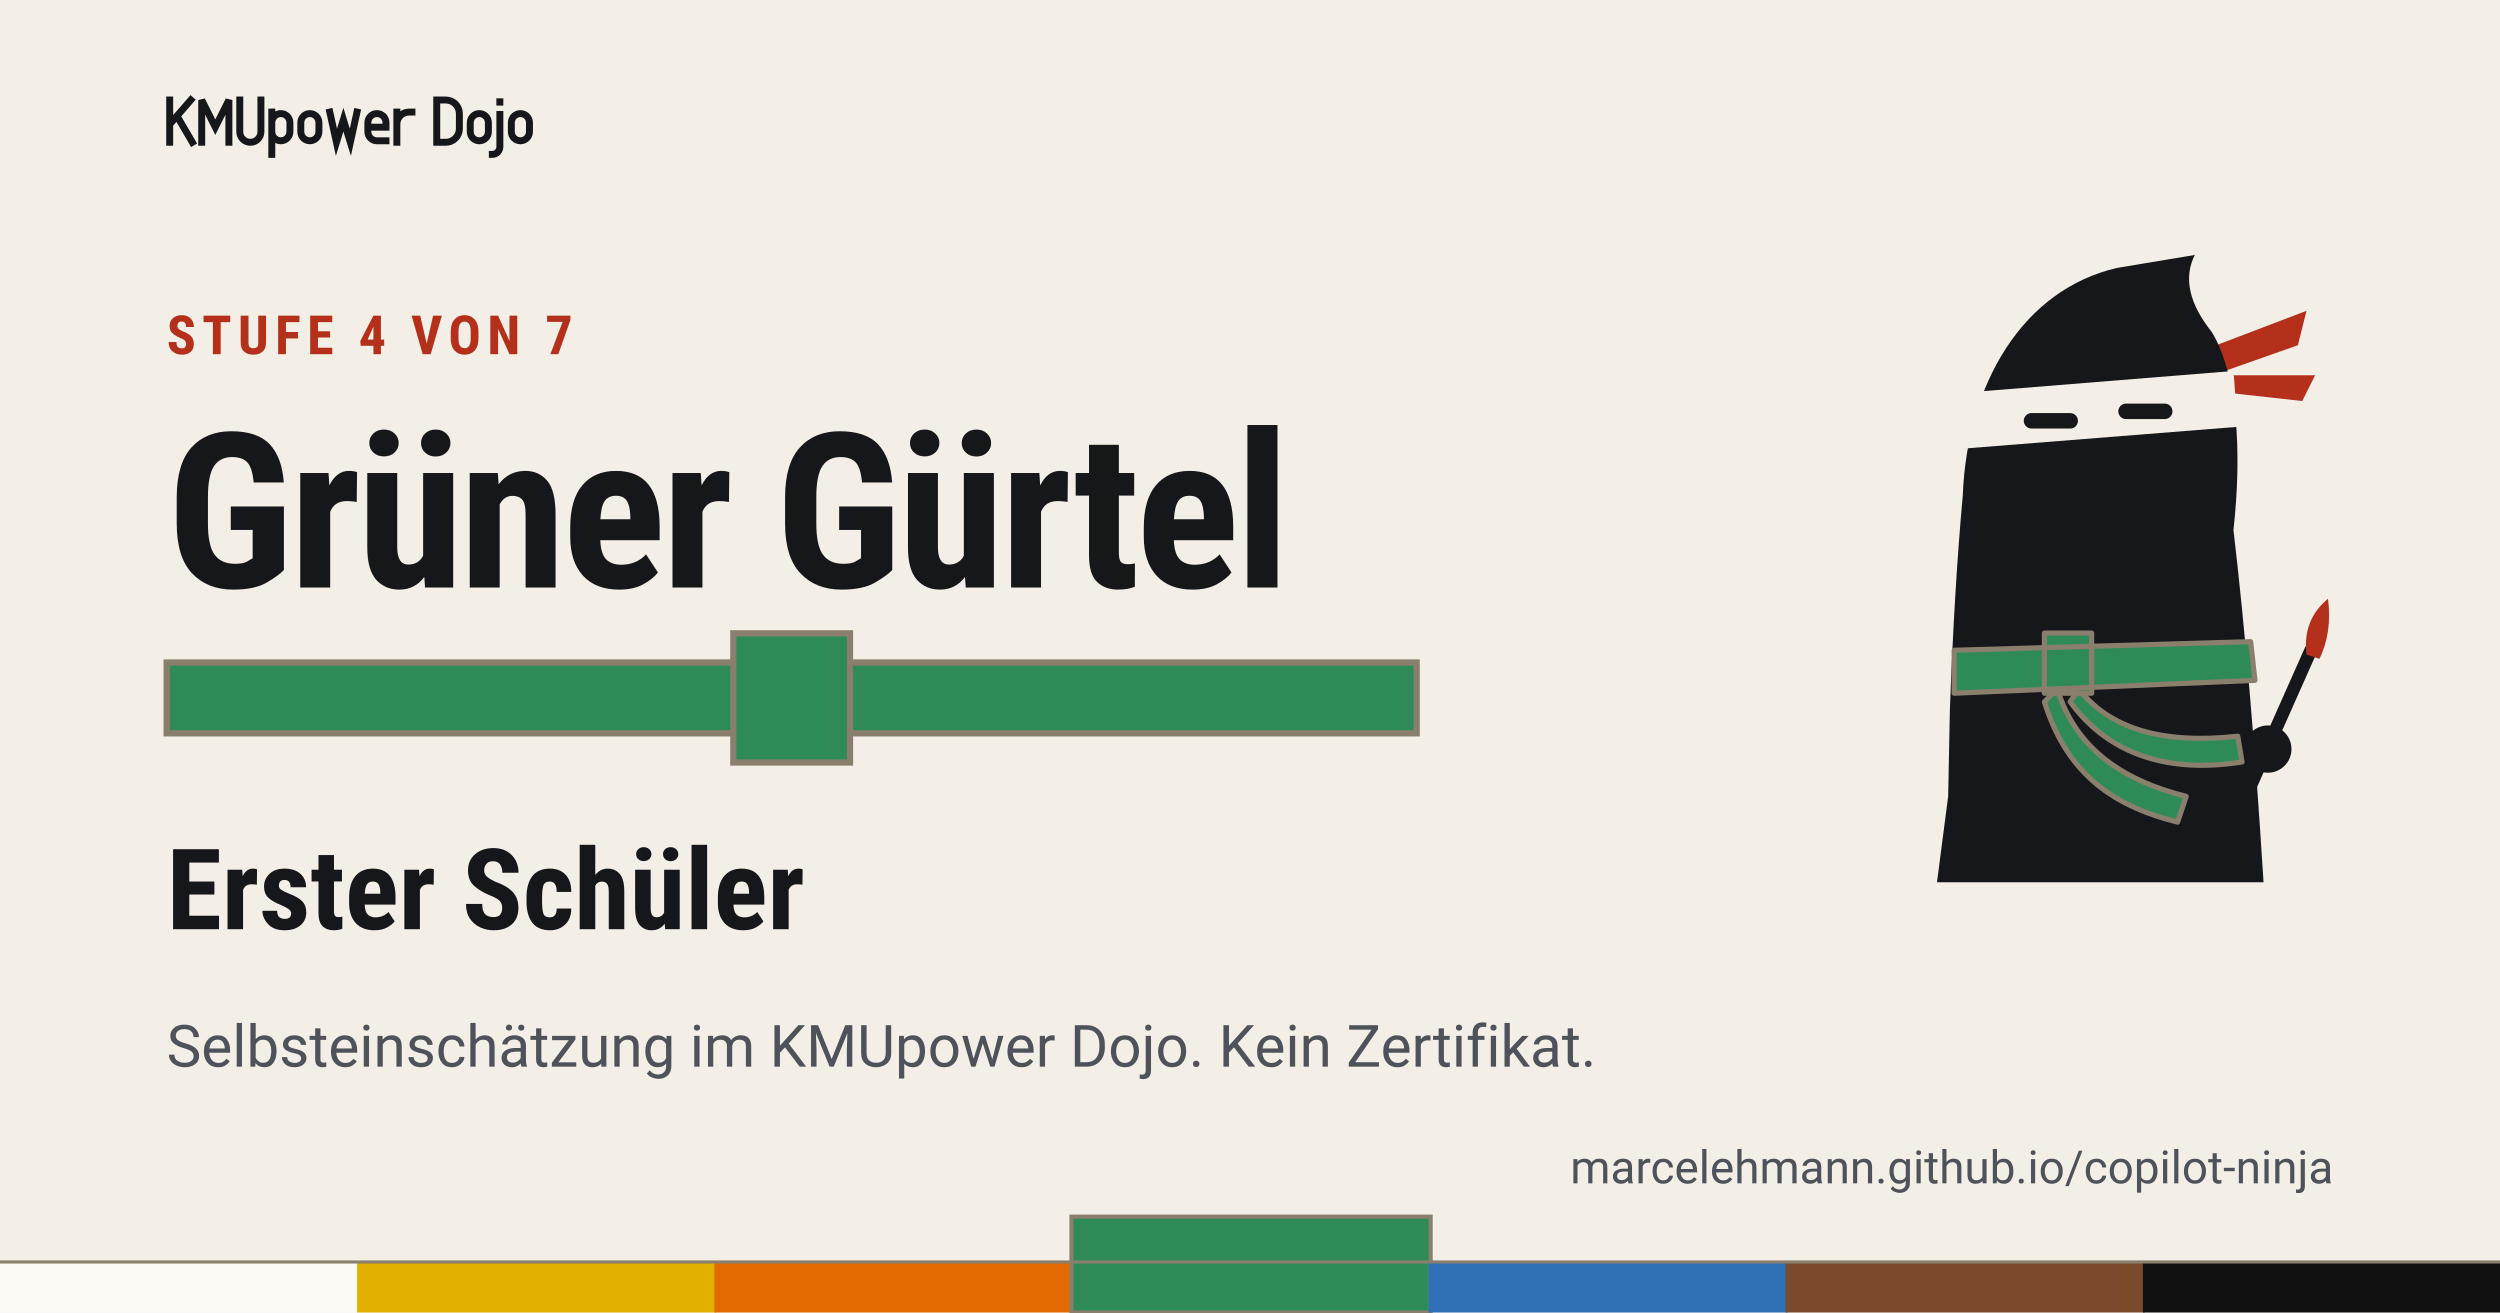
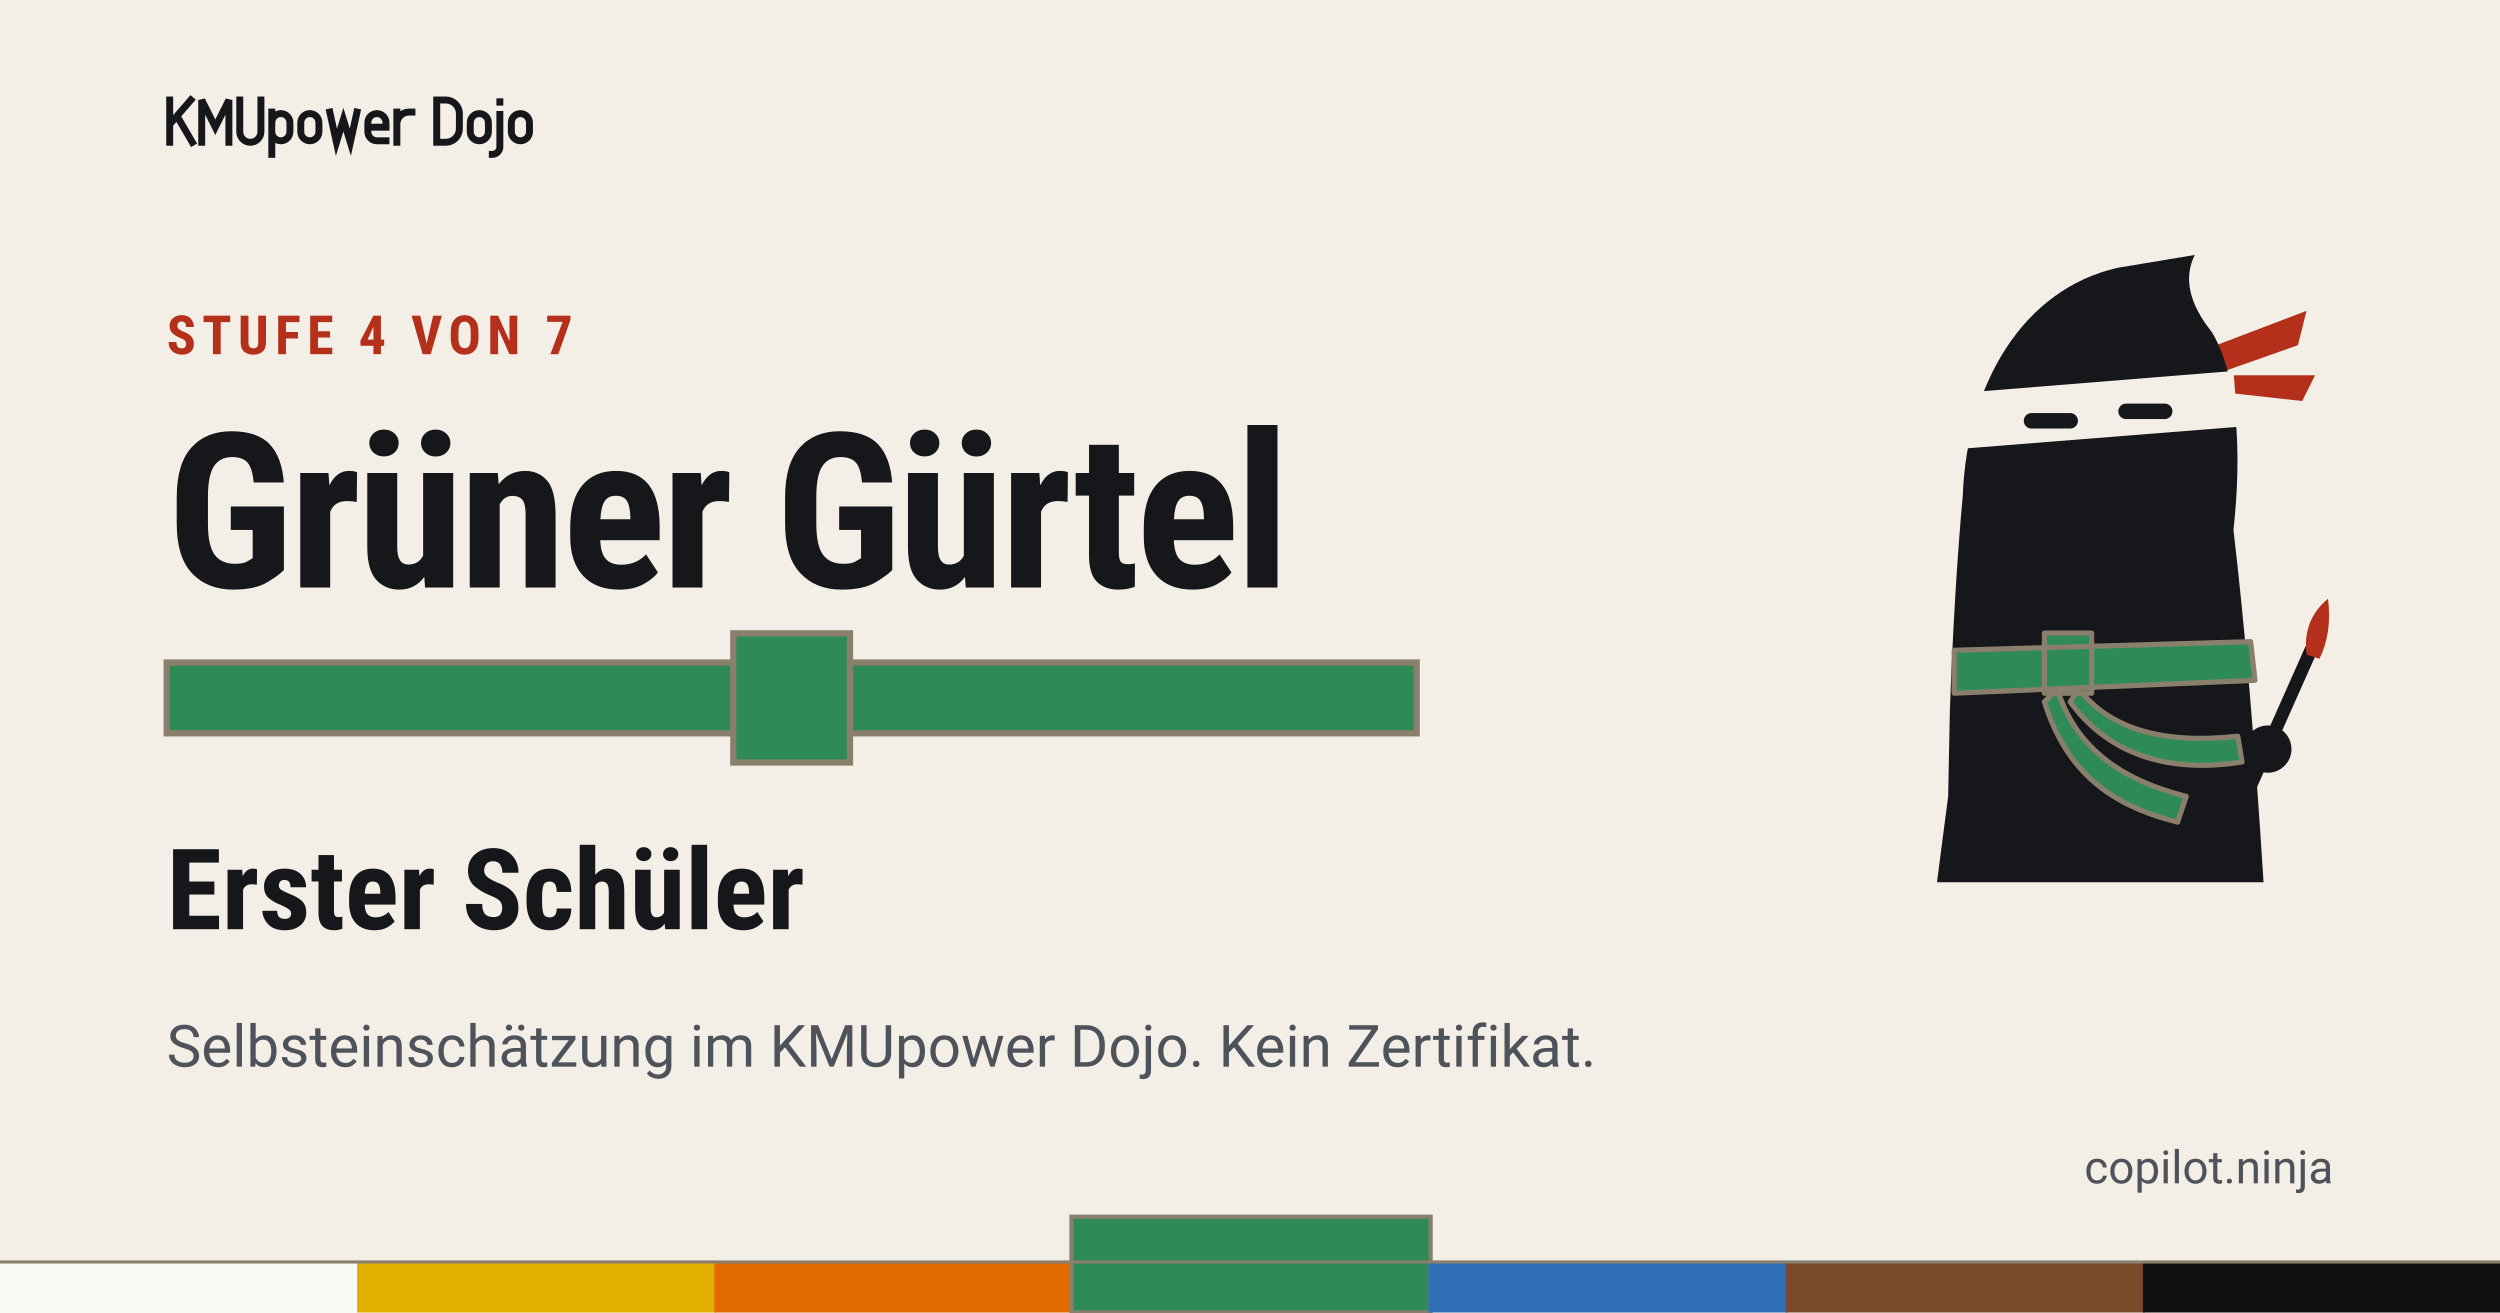
<svg xmlns="http://www.w3.org/2000/svg" width="1200" height="630" viewBox="0 0 1200 630" role="img" aria-label="Grüner Gürtel, Erster Schüler. Selbsteinschätzung im KMUpower Dojo, kein Zertifikat.">
  <rect width="1200" height="630" fill="#F4EFE6" />
  <g transform="translate(80 48) scale(1.45)" fill="none" stroke="#15171B" stroke-width="2.3" stroke-linecap="square">
    <path d="M1 0V14M8 0L1.5 7.5M3.6 5.6L8.5 14M11.6 14V0L16.1 9L20.6 0V14M24.2 0V10.5A3.5 3.5 0 0 0 31.2 10.5V0M34.8 18V4M34.8 7.5A3 3 0 0 1 40.8 7.5V10.5A3 3 0 0 1 34.8 10.5M44.4 7.5A3 3 0 0 1 50.4 7.5V10.5A3 3 0 0 1 44.4 10.5ZM54 4L56.2 14L58.5 6.5L60.8 14L63 4M66.8 9H72.6V7.5A3 3 0 0 0 66.6 7.5V10.5A3 3 0 0 0 69.6 13.5H72.6M76.2 14V4M76.2 8A4 4 0 0 1 80.2 4H81.2M89.4 0H92.4A4.5 4.5 0 0 1 96.9 4.5V9.5A4.5 4.5 0 0 1 92.4 14H89.4ZM100.5 7.5A3 3 0 0 1 106.5 7.5V10.5A3 3 0 0 1 100.5 10.5ZM110.3 4.8V15.5A2.5 2.5 0 0 1 107.8 18M110.3 0.6V0.7M114.1 7.5A3 3 0 0 1 120.1 7.5V10.5A3 3 0 0 1 114.1 10.5Z" />
  </g>
  <text x="80" y="170" font-family="Bahnschrift, 'Avenir Next Condensed', 'Roboto Condensed', 'Arial Narrow', sans-serif" font-weight="700" font-size="26" letter-spacing="3" fill="#B4301A">STUFE 4 VON 7</text>
  <text x="80" y="282" font-family="Bahnschrift, 'Avenir Next Condensed', 'Roboto Condensed', 'Arial Narrow', sans-serif" font-weight="700" font-size="104" letter-spacing="-2" fill="#15171B">Grüner Gürtel</text>
  <rect x="80" y="318" width="600" height="34" fill="#2E8B57" stroke="#8A7F6C" stroke-width="3" />
  <rect x="352" y="304" width="56" height="62" fill="#2E8B57" stroke="#8A7F6C" stroke-width="3" />
  <text x="80" y="446" font-family="Bahnschrift, 'Avenir Next Condensed', 'Roboto Condensed', 'Arial Narrow', sans-serif" font-weight="600" font-size="54" fill="#15171B">Erster Schüler</text>
  <text x="80" y="512" font-family="'Segoe UI', system-ui, -apple-system, Roboto, Arial, sans-serif" font-size="28" fill="#4E525B">Selbsteinschätzung im KMUpower Dojo. Kein Zertifikat.</text>
  <svg x="880" y="110" width="248" height="330" viewBox="0 0 120 160">
    <style>.t-koerper{fill:#15171B}.t-gesicht{fill:#F4EFE6}.t-augen{fill:none;stroke:#15171B;stroke-width:3.6;stroke-linecap:round}.t-band,.t-pinsel-spitze{fill:#B4301A}.t-guertel,.t-guertel-enden{fill:#2E8B57;stroke:#8A7F6C;stroke-width:1.2;stroke-linejoin:round}.t-pinsel-stiel{fill:none;stroke:#15171B;stroke-width:3;stroke-linecap:round}.t-hand{fill:#15171B}.t-rolle,.t-strich{display:none}</style>
    <g class="t-figur">
      <path class="t-band" d="M89 27l21-8-2 8-17 6zM90 34h22l-3 6-18-2z" />
      <path class="t-koerper" d="M24 152l2.6-20 .4-20q1-28 3-50c1-26 14-48 36-53l18-3q-4 8 4 18c6 10 7 28 5 46q4 34 7 82z" />
      <path class="t-gesicht" d="M31 38l62-5 1 13-63 5z" />
      <path class="t-augen" d="M46 44.6h9M68 42.4h9" />
      <g class="t-rolle">
        <path class="t-rolle-blatt" d="M30 114h60v18H30z" />
        <path class="t-rolle-zeilen" d="M38 120h40M38 126h28" />
        <path class="t-rolle-enden" d="M25 111h6v24h-6zM89 111h6v24h-6z" />
      </g>
      <path class="t-guertel-enden" d="M52 107c4 13 14 21 30 25l-2 6c-16-4-26-12-31-28zM57 107c7 9 19 13 37 11l1 6c-19 3-32-3-40-14z" />
      <path class="t-guertel" d="M28 98l69-2 1 9-70 3zM49 94h11v14H49z" />
      <g class="t-pinsel">
        <path class="t-pinsel-stiel" d="M95 134l16-36" />
        <path class="t-pinsel-spitze" d="M110 99q-1-8 5-13 1 8-2 14z" />
        <circle class="t-hand" cx="101" cy="121" r="5.5" />
      </g>
      <path class="t-strich" pathLength="1" d="M24 152l2.6-20 .4-20q1-28 3-50c1-26 14-48 36-53l18-3q-4 8 4 18c6 10 7 28 5 46q4 34 7 82z" />
    </g>
  </svg>
-   <text x="1120" y="568" text-anchor="end" font-family="'Segoe UI', system-ui, -apple-system, Roboto, Arial, sans-serif" font-size="22" fill="#4E525B">marcelehmann.github.io/copilot-ninja</text>
+   <text x="1120" y="568" text-anchor="end" font-family="'Segoe UI', system-ui, -apple-system, Roboto, Arial, sans-serif" font-size="22" fill="#4E525B">copilot.ninja</text>
  <rect x="0.0" y="606" width="172.4" height="24" fill="#FBFAF5" />
  <rect x="171.4" y="606" width="172.4" height="24" fill="#E2B100" />
  <rect x="342.9" y="606" width="172.4" height="24" fill="#E36A00" />
  <rect x="514.3" y="584" width="172.4" height="46" fill="#2E8B57" stroke="#8A7F6C" stroke-width="2" />
  <rect x="685.7" y="606" width="172.4" height="24" fill="#2F6FB5" />
  <rect x="857.1" y="606" width="172.4" height="24" fill="#7A4A2B" />
  <rect x="1028.6" y="606" width="172.4" height="24" fill="#111111" />
  <rect x="0" y="605" width="1200" height="1.5" fill="#8A7F6C" />
</svg>
